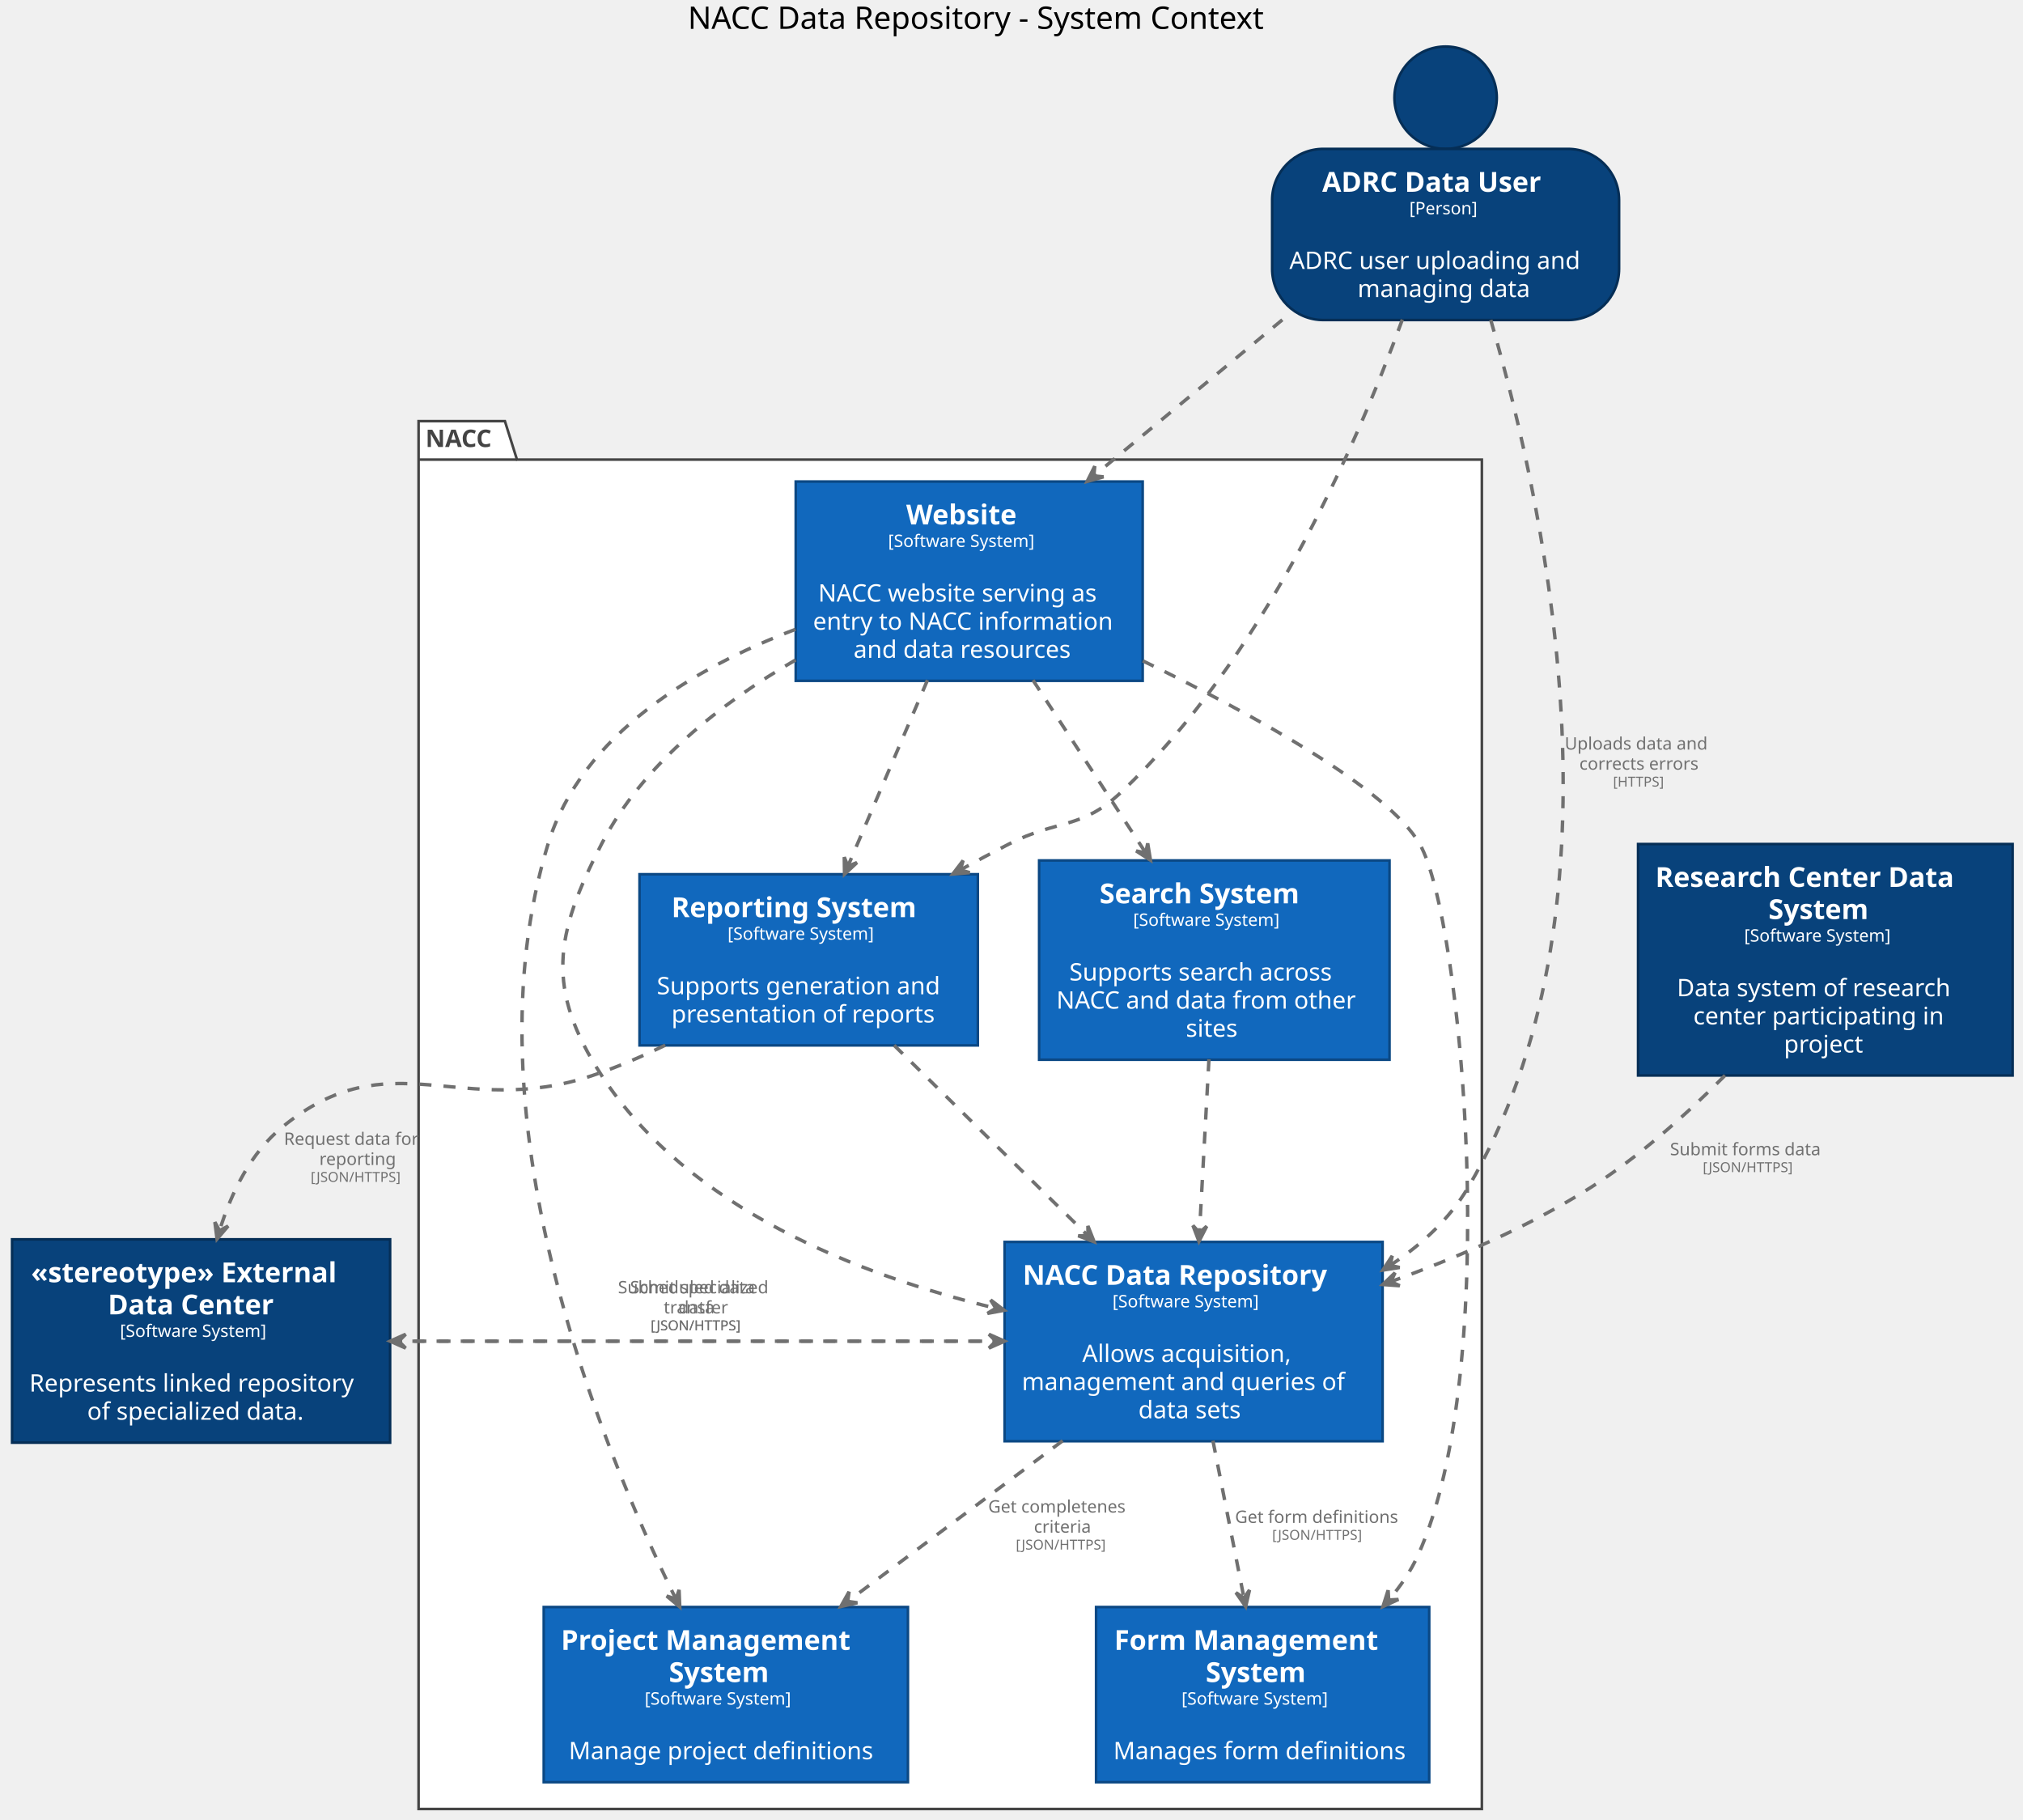
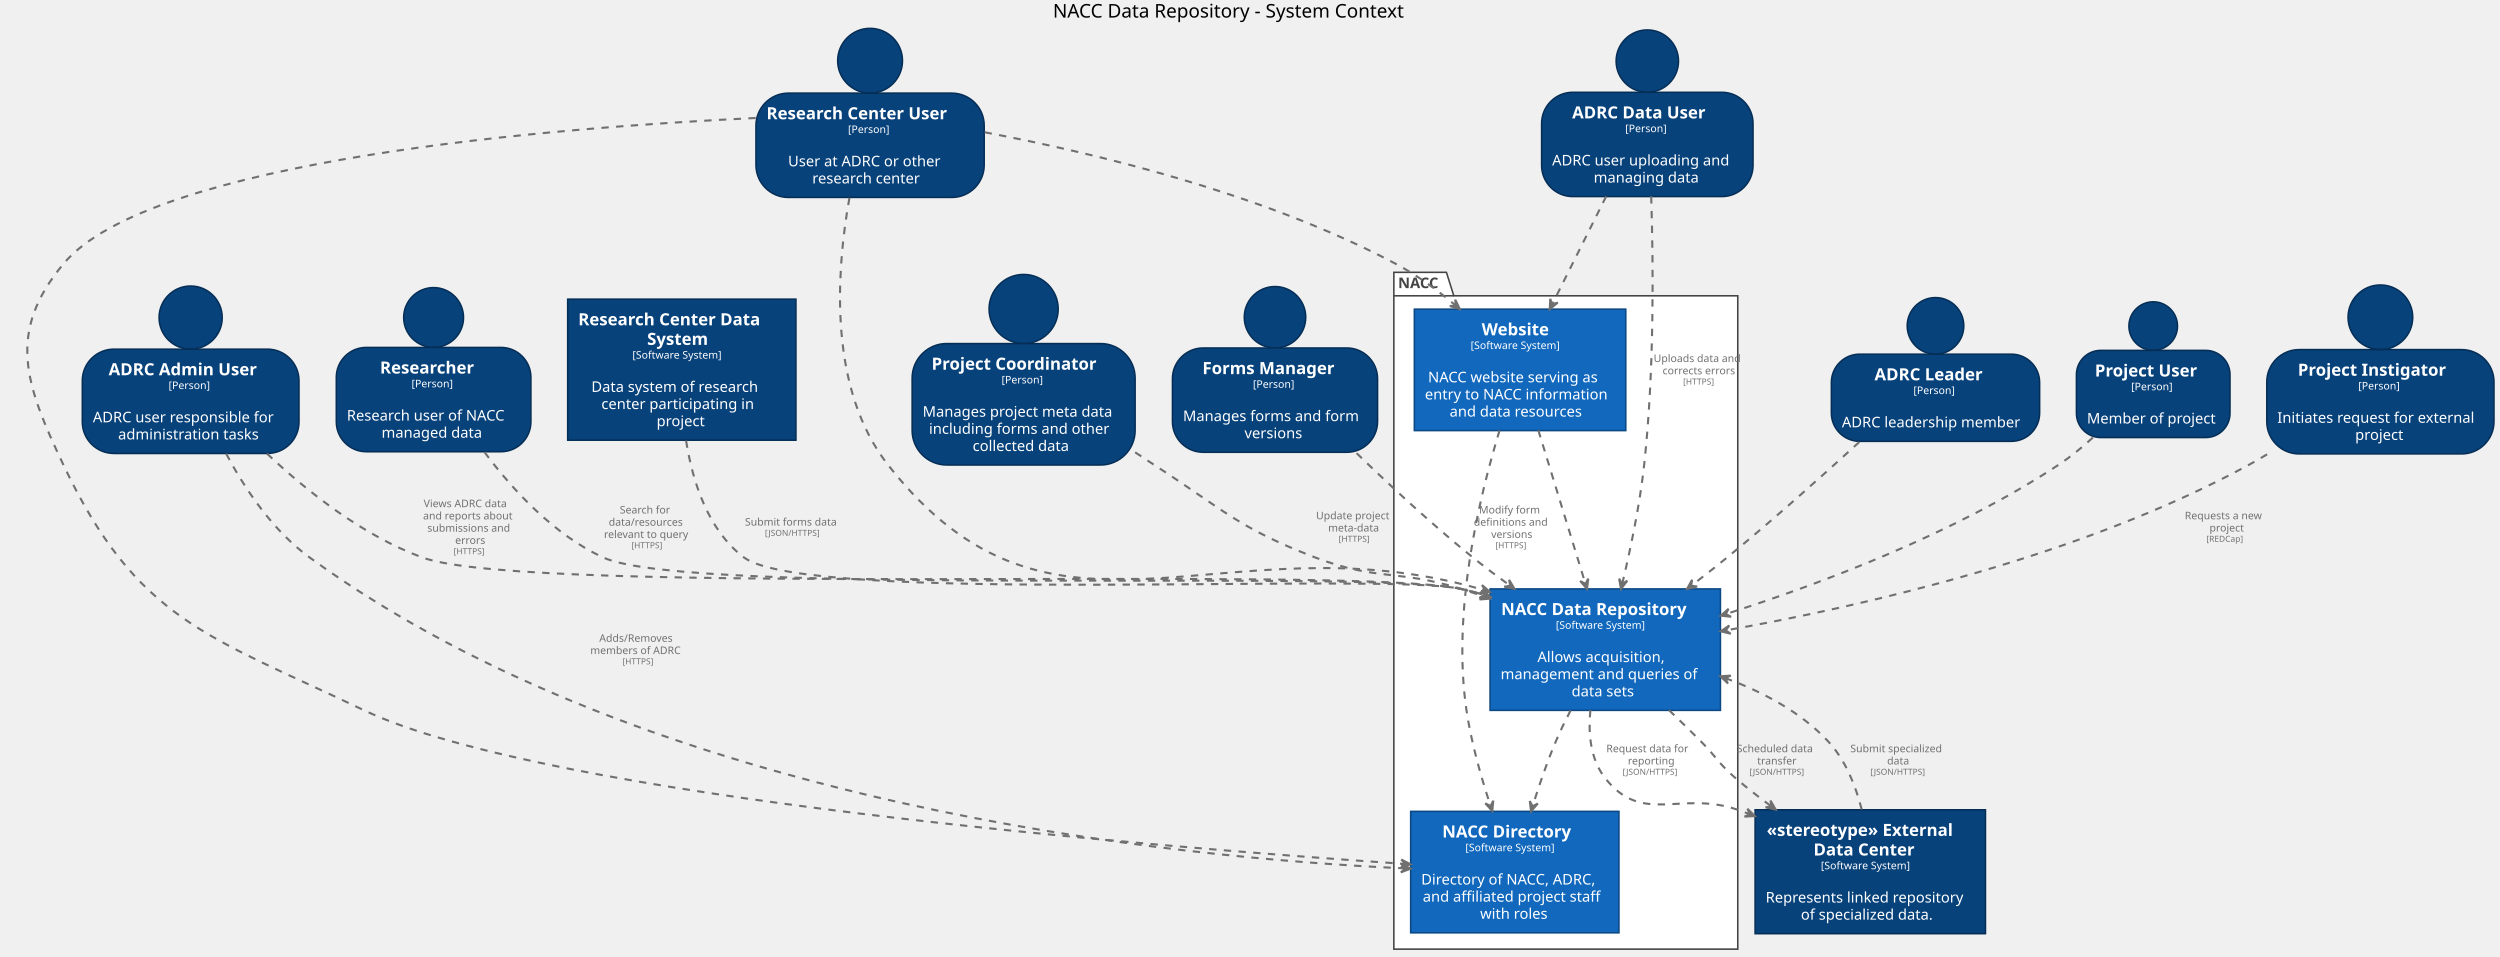
- <svg xmlns="http://www.w3.org/2000/svg" contentScriptType="application/ecmascript" contentStyleType="text/css" height="1054px" preserveAspectRatio="none" style="width:1172px;height:1054px;background:#FFFFFF;" version="1.1" viewBox="0 0 1172 1054" width="1172px" zoomAndPan="magnify">
+ <svg xmlns="http://www.w3.org/2000/svg" contentScriptType="application/ecmascript" contentStyleType="text/css" height="909px" preserveAspectRatio="none" style="width:2377px;height:909px;background:#FFFFFF;" version="1.1" viewBox="0 0 2377 909" width="2377px" zoomAndPan="magnify">
  <defs />
  <g>
-     <text fill="#000000" font-family="sans-serif" font-size="18" lengthAdjust="spacing" textLength="362" x="398.5" y="16.708">NACC Data Repository - System Context</text>
-     <polygon fill="#FFFFFF" points="242.5,243.953,292.5,243.953,299.5,266.25,858.5,266.25,858.5,1047.953,242.5,1047.953,242.5,243.953" style="stroke:#444444;stroke-width:1.5;" />
-     <line style="stroke:#444444;stroke-width:1.5;" x1="242.5" x2="299.5" y1="266.25" y2="266.25" />
-     <text fill="#444444" font-family="sans-serif" font-size="14" font-weight="bold" lengthAdjust="spacing" textLength="44" x="246.5" y="258.948">NACC</text>
-     <rect fill="#1168BD" height="101.484" style="stroke:#0B4884;stroke-width:1.5;" width="211" x="315" y="930.953" />
-     <text fill="#FFFFFF" font-family="sans-serif" font-size="16" font-weight="bold" lengthAdjust="spacing" textLength="185" x="325" y="955.805">Project Management</text>
-     <text fill="#FFFFFF" font-family="sans-serif" font-size="16" font-weight="bold" lengthAdjust="spacing" textLength="66" x="387.5" y="974.43">System</text>
-     <text fill="#FFFFFF" font-family="sans-serif" font-size="10" lengthAdjust="spacing" textLength="94" x="373.5" y="987.485">[Software System]</text>
-     <text fill="#FFFFFF" font-family="sans-serif" font-size="14" lengthAdjust="spacing" textLength="0" x="422.5" y="1002.839" />
-     <text fill="#FFFFFF" font-family="sans-serif" font-size="14" lengthAdjust="spacing" textLength="182" x="329.5" y="1019.136">Manage project definitions</text>
-     <rect fill="#1168BD" height="115.453" style="stroke:#0B4884;stroke-width:1.5;" width="219" x="582" y="719.453" />
-     <text fill="#FFFFFF" font-family="sans-serif" font-size="16" font-weight="bold" lengthAdjust="spacing" textLength="198" x="592.5" y="744.305">NACC Data Repository</text>
-     <text fill="#FFFFFF" font-family="sans-serif" font-size="10" lengthAdjust="spacing" textLength="94" x="644.5" y="757.36">[Software System]</text>
-     <text fill="#FFFFFF" font-family="sans-serif" font-size="14" lengthAdjust="spacing" textLength="0" x="693.5" y="772.714" />
-     <text fill="#FFFFFF" font-family="sans-serif" font-size="14" lengthAdjust="spacing" textLength="125" x="627" y="789.011">Allows acquisition,</text>
-     <text fill="#FFFFFF" font-family="sans-serif" font-size="14" lengthAdjust="spacing" textLength="195" x="592" y="805.308">management and queries of</text>
-     <text fill="#FFFFFF" font-family="sans-serif" font-size="14" lengthAdjust="spacing" textLength="64" x="659.5" y="821.605">data sets</text>
-     <rect fill="#1168BD" height="115.453" style="stroke:#0B4884;stroke-width:1.5;" width="203" x="602" y="498.453" />
-     <text fill="#FFFFFF" font-family="sans-serif" font-size="16" font-weight="bold" lengthAdjust="spacing" textLength="133" x="637" y="523.305">Search System</text>
-     <text fill="#FFFFFF" font-family="sans-serif" font-size="10" lengthAdjust="spacing" textLength="94" x="656.5" y="536.36">[Software System]</text>
-     <text fill="#FFFFFF" font-family="sans-serif" font-size="14" lengthAdjust="spacing" textLength="0" x="705.5" y="551.714" />
-     <text fill="#FFFFFF" font-family="sans-serif" font-size="14" lengthAdjust="spacing" textLength="164" x="619.5" y="568.011">Supports search across</text>
-     <text fill="#FFFFFF" font-family="sans-serif" font-size="14" lengthAdjust="spacing" textLength="179" x="612" y="584.308">NACC and data from other</text>
-     <text fill="#FFFFFF" font-family="sans-serif" font-size="14" lengthAdjust="spacing" textLength="33" x="687" y="600.605">sites</text>
-     <rect fill="#1168BD" height="101.484" style="stroke:#0B4884;stroke-width:1.5;" width="193" x="635" y="930.953" />
-     <text fill="#FFFFFF" font-family="sans-serif" font-size="16" font-weight="bold" lengthAdjust="spacing" textLength="166" x="645.5" y="955.805">Form Management</text>
-     <text fill="#FFFFFF" font-family="sans-serif" font-size="16" font-weight="bold" lengthAdjust="spacing" textLength="66" x="698.5" y="974.43">System</text>
-     <text fill="#FFFFFF" font-family="sans-serif" font-size="10" lengthAdjust="spacing" textLength="94" x="684.5" y="987.485">[Software System]</text>
-     <text fill="#FFFFFF" font-family="sans-serif" font-size="14" lengthAdjust="spacing" textLength="0" x="733.5" y="1002.839" />
-     <text fill="#FFFFFF" font-family="sans-serif" font-size="14" lengthAdjust="spacing" textLength="173" x="645" y="1019.136">Manages form definitions</text>
-     <rect fill="#1168BD" height="99.156" style="stroke:#0B4884;stroke-width:1.5;" width="196" x="370.5" y="506.453" />
-     <text fill="#FFFFFF" font-family="sans-serif" font-size="16" font-weight="bold" lengthAdjust="spacing" textLength="159" x="389" y="531.305">Reporting System</text>
-     <text fill="#FFFFFF" font-family="sans-serif" font-size="10" lengthAdjust="spacing" textLength="94" x="421.5" y="544.36">[Software System]</text>
-     <text fill="#FFFFFF" font-family="sans-serif" font-size="14" lengthAdjust="spacing" textLength="0" x="470.5" y="559.714" />
-     <text fill="#FFFFFF" font-family="sans-serif" font-size="14" lengthAdjust="spacing" textLength="172" x="380.5" y="576.011">Supports generation and</text>
-     <text fill="#FFFFFF" font-family="sans-serif" font-size="14" lengthAdjust="spacing" textLength="159" x="389" y="592.308">presentation of reports</text>
-     <rect fill="#1168BD" height="115.453" style="stroke:#0B4884;stroke-width:1.5;" width="201" x="461" y="278.953" />
-     <text fill="#FFFFFF" font-family="sans-serif" font-size="16" font-weight="bold" lengthAdjust="spacing" textLength="73" x="525" y="303.805">Website</text>
-     <text fill="#FFFFFF" font-family="sans-serif" font-size="10" lengthAdjust="spacing" textLength="94" x="514.5" y="316.86">[Software System]</text>
-     <text fill="#FFFFFF" font-family="sans-serif" font-size="14" lengthAdjust="spacing" textLength="0" x="563.5" y="332.214" />
-     <text fill="#FFFFFF" font-family="sans-serif" font-size="14" lengthAdjust="spacing" textLength="171" x="474" y="348.511">NACC website serving as</text>
-     <text fill="#FFFFFF" font-family="sans-serif" font-size="14" lengthAdjust="spacing" textLength="177" x="471" y="364.808">entry to NACC information</text>
-     <text fill="#FFFFFF" font-family="sans-serif" font-size="14" lengthAdjust="spacing" textLength="134" x="494.5" y="381.104">and data resources</text>
-     <ellipse cx="837.5" cy="56.6" fill="#08427B" rx="29.647" ry="29.647" style="stroke:#052E56;stroke-width:1.5;" />
-     <rect fill="#08427B" height="99.156" rx="29.647" ry="29.647" style="stroke:#052E56;stroke-width:1.5;" width="201" x="737" y="86.247" />
-     <text fill="#FFFFFF" font-family="sans-serif" font-size="16" font-weight="bold" lengthAdjust="spacing" textLength="143" x="766" y="111.098">ADRC Data User</text>
-     <text fill="#FFFFFF" font-family="sans-serif" font-size="10" lengthAdjust="spacing" textLength="42" x="816.5" y="124.154">[Person]</text>
-     <text fill="#FFFFFF" font-family="sans-serif" font-size="14" lengthAdjust="spacing" textLength="0" x="839.5" y="139.507" />
-     <text fill="#FFFFFF" font-family="sans-serif" font-size="14" lengthAdjust="spacing" textLength="177" x="747" y="155.804">ADRC user uploading and</text>
-     <text fill="#FFFFFF" font-family="sans-serif" font-size="14" lengthAdjust="spacing" textLength="102" x="786.5" y="172.101">managing data</text>
-     <rect fill="#08427B" height="117.781" style="stroke:#052E56;stroke-width:1.5;" width="219" x="7" y="717.953" />
-     <text fill="#FFFFFF" font-family="sans-serif" font-size="16" font-weight="bold" lengthAdjust="spacing" textLength="197" x="18" y="742.805">«stereotype» External</text>
-     <text fill="#FFFFFF" font-family="sans-serif" font-size="16" font-weight="bold" lengthAdjust="spacing" textLength="108" x="62.5" y="761.43">Data Center</text>
-     <text fill="#FFFFFF" font-family="sans-serif" font-size="10" lengthAdjust="spacing" textLength="94" x="69.5" y="774.485">[Software System]</text>
-     <text fill="#FFFFFF" font-family="sans-serif" font-size="14" lengthAdjust="spacing" textLength="0" x="118.5" y="789.839" />
-     <text fill="#FFFFFF" font-family="sans-serif" font-size="14" lengthAdjust="spacing" textLength="199" x="17" y="806.136">Represents linked repository</text>
-     <text fill="#FFFFFF" font-family="sans-serif" font-size="14" lengthAdjust="spacing" textLength="132" x="50.5" y="822.433">of specialized data.</text>
-     <rect fill="#08427B" height="134.078" style="stroke:#052E56;stroke-width:1.5;" width="217" x="949" y="488.953" />
-     <text fill="#FFFFFF" font-family="sans-serif" font-size="16" font-weight="bold" lengthAdjust="spacing" textLength="197" x="959" y="513.805">Research Center Data</text>
-     <text fill="#FFFFFF" font-family="sans-serif" font-size="16" font-weight="bold" lengthAdjust="spacing" textLength="66" x="1024.5" y="532.43">System</text>
-     <text fill="#FFFFFF" font-family="sans-serif" font-size="10" lengthAdjust="spacing" textLength="94" x="1010.5" y="545.485">[Software System]</text>
-     <text fill="#FFFFFF" font-family="sans-serif" font-size="14" lengthAdjust="spacing" textLength="0" x="1059.5" y="560.839" />
-     <text fill="#FFFFFF" font-family="sans-serif" font-size="14" lengthAdjust="spacing" textLength="168" x="971.5" y="577.136">Data system of research</text>
-     <text fill="#FFFFFF" font-family="sans-serif" font-size="14" lengthAdjust="spacing" textLength="149" x="981" y="593.433">center participating in</text>
-     <text fill="#FFFFFF" font-family="sans-serif" font-size="14" lengthAdjust="spacing" textLength="48" x="1033.5" y="609.73">project</text>
-     <path d="M537.31,394.033 C523.1,427.263 505.25,469.013 491.29,501.653 " fill="none" id="Website-to-ReportingSystem" style="stroke:#707070;stroke-width:2.0;stroke-dasharray:7.0,7.0;" />
-     <polygon fill="#707070" points="489.26,506.403,496.472,499.696,491.223,501.804,489.114,496.555,489.26,506.403" style="stroke:#707070;stroke-width:2.0;" />
-     <text fill="#000000" font-family="sans-serif" font-size="10" lengthAdjust="spacing" textLength="0" x="526.5" y="445.235" />
-     <path d="M598.44,394.033 C618.41,424.623 643.1,462.433 663.52,493.713 " fill="none" id="Website-to-SearchSystem" style="stroke:#707070;stroke-width:2.0;stroke-dasharray:7.0,7.0;" />
-     <polygon fill="#707070" points="666.5,498.283,664.913,488.563,663.76,494.101,658.221,492.948,666.5,498.283" style="stroke:#707070;stroke-width:2.0;" />
-     <text fill="#000000" font-family="sans-serif" font-size="10" lengthAdjust="spacing" textLength="0" x="640.5" y="445.235" />
-     <path d="M460.88,382.333 C418.04,407.143 372.48,442.473 348.5,488.953 C321.2,541.883 316.08,572.993 348.5,622.953 C398.6,700.163 497.73,738.743 576.59,757.823 " fill="none" id="Website-to-NACCDataRepository" style="stroke:#707070;stroke-width:2.0;stroke-dasharray:7.0,7.0;" />
-     <polygon fill="#707070" points="581.75,759.043,573.918,753.072,576.885,757.888,572.069,760.855,581.75,759.043" style="stroke:#707070;stroke-width:2.0;" />
-     <text fill="#000000" font-family="sans-serif" font-size="10" lengthAdjust="spacing" textLength="0" x="352.5" y="559.735" />
-     <path d="M460.76,364.603 C402.53,386.843 337.01,425.313 317.5,488.953 C269.74,644.693 346.57,834.923 391.56,926.323 " fill="none" id="Website-to-ProjectManagementSystem" style="stroke:#707070;stroke-width:2.0;stroke-dasharray:7.0,7.0;" />
-     <polygon fill="#707070" points="393.81,930.873,393.413,921.032,391.597,926.39,386.24,924.573,393.81,930.873" style="stroke:#707070;stroke-width:2.0;" />
-     <text fill="#000000" font-family="sans-serif" font-size="10" lengthAdjust="spacing" textLength="0" x="313.5" y="674.235" />
-     <path d="M662.08,382.833 C727.58,414.693 804.17,457.113 822.5,488.953 C846.97,531.453 870.72,792.333 821.5,900.953 C817.29,910.253 811.39,918.903 804.61,926.823 " fill="none" id="Website-to-FormManagementSystem" style="stroke:#707070;stroke-width:2.0;stroke-dasharray:7.0,7.0;" />
-     <polygon fill="#707070" points="801.21,930.643,810.171,926.557,804.525,926.9,804.182,921.253,801.21,930.643" style="stroke:#707070;stroke-width:2.0;" />
-     <text fill="#000000" font-family="sans-serif" font-size="10" lengthAdjust="spacing" textLength="0" x="853.5" y="674.235" />
-     <path d="M863.65,185.363 C897.96,303.473 943.62,529.983 850.5,687.953 C839.72,706.243 823.62,721.003 805.74,732.813 " fill="none" id="ADRCDataUser-to-NACCDataRepository" style="stroke:#707070;stroke-width:2.0;stroke-dasharray:7.0,7.0;" />
-     <polygon fill="#707070" points="801.16,735.753,810.894,734.251,805.366,733.049,806.568,727.522,801.16,735.753" style="stroke:#707070;stroke-width:2.0;" />
-     <text fill="#707070" font-family="sans-serif" font-size="10" lengthAdjust="spacing" textLength="85" x="906.5" y="434.235">Uploads data and</text>
-     <text fill="#707070" font-family="sans-serif" font-size="10" lengthAdjust="spacing" textLength="71" x="915" y="445.876">corrects errors</text>
-     <text fill="#707070" font-family="sans-serif" font-size="8" lengthAdjust="spacing" textLength="32" x="934.5" y="455.66">[HTTPS]</text>
-     <path d="M742.9,185.273 C707.21,214.813 667.21,247.933 633.87,275.533 " fill="none" id="ADRCDataUser-to-Website" style="stroke:#707070;stroke-width:2.0;stroke-dasharray:7.0,7.0;" />
-     <polygon fill="#707070" points="629.84,278.873,639.326,276.226,633.695,275.689,634.232,270.058,629.84,278.873" style="stroke:#707070;stroke-width:2.0;" />
-     <text fill="#000000" font-family="sans-serif" font-size="10" lengthAdjust="spacing" textLength="0" x="703.5" y="225.235" />
-     <path d="M812.43,185.143 C783.91,263.283 730.51,382.523 649.5,458.953 C626.36,480.783 612.8,474.403 584.5,488.953 C575.38,493.643 565.95,498.683 556.58,503.813 " fill="none" id="ADRCDataUser-to-ReportingSystem" style="stroke:#707070;stroke-width:2.0;stroke-dasharray:7.0,7.0;" />
-     <polygon fill="#707070" points="551.99,506.333,561.805,505.522,556.376,503.933,557.965,498.504,551.99,506.333" style="stroke:#707070;stroke-width:2.0;" />
-     <text fill="#000000" font-family="sans-serif" font-size="10" lengthAdjust="spacing" textLength="0" x="795.5" y="340.235" />
-     <path d="M226.01,776.953 C326.46,776.953 474.72,776.953 576.78,776.953 " fill="none" id="stereotypeExternalDataCenter-to-NACCDataRepository" style="stroke:#707070;stroke-width:2.0;stroke-dasharray:7.0,7.0;" />
-     <polygon fill="#707070" points="581.91,776.953,572.91,772.953,576.91,776.953,572.91,780.953,581.91,776.953" style="stroke:#707070;stroke-width:2.0;" />
-     <text fill="#707070" font-family="sans-serif" font-size="10" lengthAdjust="spacing" textLength="89" x="358" y="749.235">Submit specialized</text>
-     <text fill="#707070" font-family="sans-serif" font-size="10" lengthAdjust="spacing" textLength="22" x="393" y="760.876">data</text>
-     <text fill="#707070" font-family="sans-serif" font-size="8" lengthAdjust="spacing" textLength="54" x="377" y="770.66">[JSON/HTTPS]</text>
-     <path d="M581.91,776.953 C481.43,776.953 333.18,776.953 231.13,776.953 " fill="none" id="NACCDataRepository-to-stereotypeExternalDataCenter" style="stroke:#707070;stroke-width:2.0;stroke-dasharray:7.0,7.0;" />
-     <polygon fill="#707070" points="226.01,776.953,235.01,780.953,231.01,776.953,235.01,772.953,226.01,776.953" style="stroke:#707070;stroke-width:2.0;" />
-     <text fill="#707070" font-family="sans-serif" font-size="10" lengthAdjust="spacing" textLength="75" x="365" y="749.235">Scheduled data</text>
-     <text fill="#707070" font-family="sans-serif" font-size="10" lengthAdjust="spacing" textLength="39" x="384.5" y="760.876">transfer</text>
-     <text fill="#707070" font-family="sans-serif" font-size="8" lengthAdjust="spacing" textLength="54" x="377" y="770.66">[JSON/HTTPS]</text>
-     <path d="M385.41,605.493 C371.73,612.123 357.45,618.243 343.5,622.953 C266.65,648.883 226.28,601.613 163.5,652.953 C145.24,667.883 134.06,690.763 127.23,712.763 " fill="none" id="ReportingSystem-to-stereotypeExternalDataCenter" style="stroke:#707070;stroke-width:2.0;stroke-dasharray:7.0,7.0;" />
-     <polygon fill="#707070" points="125.75,717.733,132.157,710.253,127.18,712.942,124.491,707.965,125.75,717.733" style="stroke:#707070;stroke-width:2.0;" />
-     <text fill="#707070" font-family="sans-serif" font-size="10" lengthAdjust="spacing" textLength="82" x="164.5" y="663.235">Request data for</text>
-     <text fill="#707070" font-family="sans-serif" font-size="10" lengthAdjust="spacing" textLength="44" x="185" y="674.876">reporting</text>
-     <text fill="#707070" font-family="sans-serif" font-size="8" lengthAdjust="spacing" textLength="54" x="180" y="684.66">[JSON/HTTPS]</text>
-     <path d="M999.37,623.003 C976.78,645.823 949.58,670.103 921.5,687.953 C886.27,710.333 844.47,728.443 806.23,742.283 " fill="none" id="ResearchCenterDataSystem-to-NACCDataRepository" style="stroke:#707070;stroke-width:2.0;stroke-dasharray:7.0,7.0;" />
-     <polygon fill="#707070" points="801.1,744.123,810.923,744.833,805.803,742.427,808.21,737.307,801.1,744.123" style="stroke:#707070;stroke-width:2.0;" />
-     <text fill="#707070" font-family="sans-serif" font-size="10" lengthAdjust="spacing" textLength="92" x="967.5" y="669.235">Submit forms data</text>
-     <text fill="#707070" font-family="sans-serif" font-size="8" lengthAdjust="spacing" textLength="54" x="986.5" y="679.019">[JSON/HTTPS]</text>
-     <path d="M702.7,834.633 C708.31,863.053 715.08,897.323 720.64,925.493 " fill="none" id="NACCDataRepository-to-FormManagementSystem" style="stroke:#707070;stroke-width:2.0;stroke-dasharray:7.0,7.0;" />
-     <polygon fill="#707070" points="721.67,930.683,723.876,921.084,720.714,925.775,716.023,922.614,721.67,930.683" style="stroke:#707070;stroke-width:2.0;" />
-     <text fill="#707070" font-family="sans-serif" font-size="10" lengthAdjust="spacing" textLength="97" x="715.5" y="882.235">Get form definitions</text>
-     <text fill="#707070" font-family="sans-serif" font-size="8" lengthAdjust="spacing" textLength="54" x="737" y="892.019">[JSON/HTTPS]</text>
-     <path d="M615.65,834.633 C576.67,863.753 529.47,899.033 491.25,927.593 " fill="none" id="NACCDataRepository-to-ProjectManagementSystem" style="stroke:#707070;stroke-width:2.0;stroke-dasharray:7.0,7.0;" />
-     <polygon fill="#707070" points="487.1,930.683,496.7,928.483,491.1,927.683,491.9,922.083,487.1,930.683" style="stroke:#707070;stroke-width:2.0;" />
-     <text fill="#707070" font-family="sans-serif" font-size="10" lengthAdjust="spacing" textLength="83" x="572.5" y="876.235">Get completenes</text>
-     <text fill="#707070" font-family="sans-serif" font-size="10" lengthAdjust="spacing" textLength="33" x="599" y="887.876">criteria</text>
-     <text fill="#707070" font-family="sans-serif" font-size="8" lengthAdjust="spacing" textLength="54" x="588.5" y="897.66">[JSON/HTTPS]</text>
-     <path d="M700.39,613.633 C698.71,644.433 696.62,682.563 694.89,714.123 " fill="none" id="SearchSystem-to-NACCDataRepository" style="stroke:#707070;stroke-width:2.0;stroke-dasharray:7.0,7.0;" />
-     <polygon fill="#707070" points="694.61,719.123,699.093,710.354,694.882,714.13,691.105,709.919,694.61,719.123" style="stroke:#707070;stroke-width:2.0;" />
-     <text fill="#000000" font-family="sans-serif" font-size="10" lengthAdjust="spacing" textLength="0" x="701.5" y="674.235" />
-     <path d="M517.99,605.553 C551.05,638.023 594.76,680.953 630.05,715.603 " fill="none" id="ReportingSystem-to-NACCDataRepository" style="stroke:#707070;stroke-width:2.0;stroke-dasharray:7.0,7.0;" />
-     <polygon fill="#707070" points="633.87,719.353,630.26,710.189,630.306,715.846,624.649,715.892,633.87,719.353" style="stroke:#707070;stroke-width:2.0;" />
-     <text fill="#000000" font-family="sans-serif" font-size="10" lengthAdjust="spacing" textLength="0" x="603.5" y="674.235" />
+     <text fill="#000000" font-family="sans-serif" font-size="18" lengthAdjust="spacing" textLength="362" x="1001.135" y="16.708">NACC Data Repository - System Context</text>
+     <polygon fill="#FFFFFF" points="1325.27,258.953,1375.27,258.953,1382.27,281.25,1652.27,281.25,1652.27,902.453,1325.27,902.453,1325.27,258.953" style="stroke:#444444;stroke-width:1.5;" />
+     <line style="stroke:#444444;stroke-width:1.5;" x1="1325.27" x2="1382.27" y1="281.25" y2="281.25" />
+     <text fill="#444444" font-family="sans-serif" font-size="14" font-weight="bold" lengthAdjust="spacing" textLength="44" x="1329.27" y="273.948">NACC</text>
+     <rect fill="#1168BD" height="115.453" style="stroke:#0B4884;stroke-width:1.5;" width="198" x="1341.27" y="771.453" />
+     <text fill="#FFFFFF" font-family="sans-serif" font-size="16" font-weight="bold" lengthAdjust="spacing" textLength="138" x="1371.27" y="796.305">NACC Directory</text>
+     <text fill="#FFFFFF" font-family="sans-serif" font-size="10" lengthAdjust="spacing" textLength="94" x="1393.27" y="809.36">[Software System]</text>
+     <text fill="#FFFFFF" font-family="sans-serif" font-size="14" lengthAdjust="spacing" textLength="0" x="1442.27" y="824.714" />
+     <text fill="#FFFFFF" font-family="sans-serif" font-size="14" lengthAdjust="spacing" textLength="174" x="1351.27" y="841.011">Directory of NACC, ADRC,</text>
+     <text fill="#FFFFFF" font-family="sans-serif" font-size="14" lengthAdjust="spacing" textLength="171" x="1352.77" y="857.308">and affiliated project staff</text>
+     <text fill="#FFFFFF" font-family="sans-serif" font-size="14" lengthAdjust="spacing" textLength="66" x="1407.27" y="873.605">with roles</text>
+     <rect fill="#1168BD" height="115.453" style="stroke:#0B4884;stroke-width:1.5;" width="219" x="1416.77" y="559.953" />
+     <text fill="#FFFFFF" font-family="sans-serif" font-size="16" font-weight="bold" lengthAdjust="spacing" textLength="198" x="1427.27" y="584.805">NACC Data Repository</text>
+     <text fill="#FFFFFF" font-family="sans-serif" font-size="10" lengthAdjust="spacing" textLength="94" x="1479.27" y="597.86">[Software System]</text>
+     <text fill="#FFFFFF" font-family="sans-serif" font-size="14" lengthAdjust="spacing" textLength="0" x="1528.27" y="613.214" />
+     <text fill="#FFFFFF" font-family="sans-serif" font-size="14" lengthAdjust="spacing" textLength="125" x="1461.77" y="629.511">Allows acquisition,</text>
+     <text fill="#FFFFFF" font-family="sans-serif" font-size="14" lengthAdjust="spacing" textLength="195" x="1426.77" y="645.808">management and queries of</text>
+     <text fill="#FFFFFF" font-family="sans-serif" font-size="14" lengthAdjust="spacing" textLength="64" x="1494.27" y="662.105">data sets</text>
+     <rect fill="#1168BD" height="115.453" style="stroke:#0B4884;stroke-width:1.5;" width="201" x="1344.77" y="293.953" />
+     <text fill="#FFFFFF" font-family="sans-serif" font-size="16" font-weight="bold" lengthAdjust="spacing" textLength="73" x="1408.77" y="318.805">Website</text>
+     <text fill="#FFFFFF" font-family="sans-serif" font-size="10" lengthAdjust="spacing" textLength="94" x="1398.27" y="331.86">[Software System]</text>
+     <text fill="#FFFFFF" font-family="sans-serif" font-size="14" lengthAdjust="spacing" textLength="0" x="1447.27" y="347.214" />
+     <text fill="#FFFFFF" font-family="sans-serif" font-size="14" lengthAdjust="spacing" textLength="171" x="1357.77" y="363.511">NACC website serving as</text>
+     <text fill="#FFFFFF" font-family="sans-serif" font-size="14" lengthAdjust="spacing" textLength="177" x="1354.77" y="379.808">entry to NACC information</text>
+     <text fill="#FFFFFF" font-family="sans-serif" font-size="14" lengthAdjust="spacing" textLength="134" x="1378.27" y="396.104">and data resources</text>
+     <ellipse cx="827.27" cy="57.757" fill="#08427B" rx="30.804" ry="30.804" style="stroke:#052E56;stroke-width:1.5;" />
+     <rect fill="#08427B" height="99.156" rx="30.804" ry="30.804" style="stroke:#052E56;stroke-width:1.5;" width="217" x="718.77" y="88.561" />
+     <text fill="#FFFFFF" font-family="sans-serif" font-size="16" font-weight="bold" lengthAdjust="spacing" textLength="197" x="728.77" y="113.413">Research Center User</text>
+     <text fill="#FFFFFF" font-family="sans-serif" font-size="10" lengthAdjust="spacing" textLength="42" x="806.27" y="126.469">[Person]</text>
+     <text fill="#FFFFFF" font-family="sans-serif" font-size="14" lengthAdjust="spacing" textLength="0" x="829.27" y="141.822" />
+     <text fill="#FFFFFF" font-family="sans-serif" font-size="14" lengthAdjust="spacing" textLength="152" x="749.27" y="158.119">User at ADRC or other</text>
+     <text fill="#FFFFFF" font-family="sans-serif" font-size="14" lengthAdjust="spacing" textLength="110" x="772.27" y="174.416">research center</text>
+     <ellipse cx="1566.27" cy="58.1" fill="#08427B" rx="29.647" ry="29.647" style="stroke:#052E56;stroke-width:1.5;" />
+     <rect fill="#08427B" height="99.156" rx="29.647" ry="29.647" style="stroke:#052E56;stroke-width:1.5;" width="201" x="1465.77" y="87.747" />
+     <text fill="#FFFFFF" font-family="sans-serif" font-size="16" font-weight="bold" lengthAdjust="spacing" textLength="143" x="1494.77" y="112.598">ADRC Data User</text>
+     <text fill="#FFFFFF" font-family="sans-serif" font-size="10" lengthAdjust="spacing" textLength="42" x="1545.27" y="125.654">[Person]</text>
+     <text fill="#FFFFFF" font-family="sans-serif" font-size="14" lengthAdjust="spacing" textLength="0" x="1568.27" y="141.007" />
+     <text fill="#FFFFFF" font-family="sans-serif" font-size="14" lengthAdjust="spacing" textLength="177" x="1475.77" y="157.304">ADRC user uploading and</text>
+     <text fill="#FFFFFF" font-family="sans-serif" font-size="14" lengthAdjust="spacing" textLength="102" x="1515.27" y="173.601">managing data</text>
+     <ellipse cx="181.27" cy="301.966" fill="#08427B" rx="30.013" ry="30.013" style="stroke:#052E56;stroke-width:1.5;" />
+     <rect fill="#08427B" height="99.156" rx="30.013" ry="30.013" style="stroke:#052E56;stroke-width:1.5;" width="206" x="78.27" y="331.98" />
+     <text fill="#FFFFFF" font-family="sans-serif" font-size="16" font-weight="bold" lengthAdjust="spacing" textLength="156" x="103.27" y="356.831">ADRC Admin User</text>
+     <text fill="#FFFFFF" font-family="sans-serif" font-size="10" lengthAdjust="spacing" textLength="42" x="160.27" y="369.887">[Person]</text>
+     <text fill="#FFFFFF" font-family="sans-serif" font-size="14" lengthAdjust="spacing" textLength="0" x="183.27" y="385.24" />
+     <text fill="#FFFFFF" font-family="sans-serif" font-size="14" lengthAdjust="spacing" textLength="182" x="88.27" y="401.537">ADRC user responsible for</text>
+     <text fill="#FFFFFF" font-family="sans-serif" font-size="14" lengthAdjust="spacing" textLength="138" x="112.27" y="417.834">administration tasks</text>
+     <ellipse cx="1840.27" cy="309.851" fill="#08427B" rx="26.898" ry="26.898" style="stroke:#052E56;stroke-width:1.5;" />
+     <rect fill="#08427B" height="82.859" rx="26.898" ry="26.898" style="stroke:#052E56;stroke-width:1.5;" width="198" x="1741.27" y="336.75" />
+     <text fill="#FFFFFF" font-family="sans-serif" font-size="16" font-weight="bold" lengthAdjust="spacing" textLength="116" x="1782.27" y="361.601">ADRC Leader</text>
+     <text fill="#FFFFFF" font-family="sans-serif" font-size="10" lengthAdjust="spacing" textLength="42" x="1819.27" y="374.657">[Person]</text>
+     <text fill="#FFFFFF" font-family="sans-serif" font-size="14" lengthAdjust="spacing" textLength="0" x="1842.27" y="390.01" />
+     <text fill="#FFFFFF" font-family="sans-serif" font-size="14" lengthAdjust="spacing" textLength="178" x="1751.27" y="406.307">ADRC leadership member</text>
+     <ellipse cx="2047.27" cy="310.051" fill="#08427B" rx="23.098" ry="23.098" style="stroke:#052E56;stroke-width:1.5;" />
+     <rect fill="#08427B" height="82.859" rx="23.098" ry="23.098" style="stroke:#052E56;stroke-width:1.5;" width="146" x="1974.27" y="333.148" />
+     <text fill="#FFFFFF" font-family="sans-serif" font-size="16" font-weight="bold" lengthAdjust="spacing" textLength="111" x="1991.77" y="358">Project User</text>
+     <text fill="#FFFFFF" font-family="sans-serif" font-size="10" lengthAdjust="spacing" textLength="42" x="2026.27" y="371.055">[Person]</text>
+     <text fill="#FFFFFF" font-family="sans-serif" font-size="14" lengthAdjust="spacing" textLength="0" x="2049.27" y="386.409" />
+     <text fill="#FFFFFF" font-family="sans-serif" font-size="14" lengthAdjust="spacing" textLength="126" x="1984.27" y="402.706">Member of project</text>
+     <ellipse cx="2263.27" cy="301.686" fill="#08427B" rx="30.733" ry="30.733" style="stroke:#052E56;stroke-width:1.5;" />
+     <rect fill="#08427B" height="99.156" rx="30.733" ry="30.733" style="stroke:#052E56;stroke-width:1.5;" width="216" x="2155.27" y="332.419" />
+     <text fill="#FFFFFF" font-family="sans-serif" font-size="16" font-weight="bold" lengthAdjust="spacing" textLength="157" x="2184.77" y="357.271">Project Instigator</text>
+     <text fill="#FFFFFF" font-family="sans-serif" font-size="10" lengthAdjust="spacing" textLength="42" x="2242.27" y="370.327">[Person]</text>
+     <text fill="#FFFFFF" font-family="sans-serif" font-size="14" lengthAdjust="spacing" textLength="0" x="2265.27" y="385.68" />
+     <text fill="#FFFFFF" font-family="sans-serif" font-size="14" lengthAdjust="spacing" textLength="192" x="2165.27" y="401.977">Initiates request for external</text>
+     <text fill="#FFFFFF" font-family="sans-serif" font-size="14" lengthAdjust="spacing" textLength="48" x="2239.27" y="418.274">project</text>
+     <ellipse cx="973.27" cy="293.807" fill="#08427B" rx="32.854" ry="32.854" style="stroke:#052E56;stroke-width:1.5;" />
+     <rect fill="#08427B" height="115.453" rx="32.854" ry="32.854" style="stroke:#052E56;stroke-width:1.5;" width="212" x="867.27" y="326.661" />
+     <text fill="#FFFFFF" font-family="sans-serif" font-size="16" font-weight="bold" lengthAdjust="spacing" textLength="175" x="885.77" y="351.513">Project Coordinator</text>
+     <text fill="#FFFFFF" font-family="sans-serif" font-size="10" lengthAdjust="spacing" textLength="42" x="952.27" y="364.569">[Person]</text>
+     <text fill="#FFFFFF" font-family="sans-serif" font-size="14" lengthAdjust="spacing" textLength="0" x="975.27" y="379.922" />
+     <text fill="#FFFFFF" font-family="sans-serif" font-size="14" lengthAdjust="spacing" textLength="188" x="877.27" y="396.219">Manages project meta data</text>
+     <text fill="#FFFFFF" font-family="sans-serif" font-size="14" lengthAdjust="spacing" textLength="176" x="883.27" y="412.516">including forms and other</text>
+     <text fill="#FFFFFF" font-family="sans-serif" font-size="14" lengthAdjust="spacing" textLength="97" x="924.77" y="428.813">collected data</text>
+     <ellipse cx="1212.27" cy="301.654" fill="#08427B" rx="29.201" ry="29.201" style="stroke:#052E56;stroke-width:1.5;" />
+     <rect fill="#08427B" height="99.156" rx="29.201" ry="29.201" style="stroke:#052E56;stroke-width:1.5;" width="195" x="1114.77" y="330.855" />
+     <text fill="#FFFFFF" font-family="sans-serif" font-size="16" font-weight="bold" lengthAdjust="spacing" textLength="138" x="1143.27" y="355.707">Forms Manager</text>
+     <text fill="#FFFFFF" font-family="sans-serif" font-size="10" lengthAdjust="spacing" textLength="42" x="1191.27" y="368.762">[Person]</text>
+     <text fill="#FFFFFF" font-family="sans-serif" font-size="14" lengthAdjust="spacing" textLength="0" x="1214.27" y="384.116" />
+     <text fill="#FFFFFF" font-family="sans-serif" font-size="14" lengthAdjust="spacing" textLength="171" x="1124.77" y="400.413">Manages forms and form</text>
+     <text fill="#FFFFFF" font-family="sans-serif" font-size="14" lengthAdjust="spacing" textLength="58" x="1183.27" y="416.709">versions</text>
+     <ellipse cx="412.27" cy="301.896" fill="#08427B" rx="28.442" ry="28.442" style="stroke:#052E56;stroke-width:1.5;" />
+     <rect fill="#08427B" height="99.156" rx="28.442" ry="28.442" style="stroke:#052E56;stroke-width:1.5;" width="185" x="319.77" y="330.338" />
+     <text fill="#FFFFFF" font-family="sans-serif" font-size="16" font-weight="bold" lengthAdjust="spacing" textLength="102" x="361.27" y="355.189">Researcher</text>
+     <text fill="#FFFFFF" font-family="sans-serif" font-size="10" lengthAdjust="spacing" textLength="42" x="391.27" y="368.245">[Person]</text>
+     <text fill="#FFFFFF" font-family="sans-serif" font-size="14" lengthAdjust="spacing" textLength="0" x="414.27" y="383.599" />
+     <text fill="#FFFFFF" font-family="sans-serif" font-size="14" lengthAdjust="spacing" textLength="161" x="329.77" y="399.895">Research user of NACC</text>
+     <text fill="#FFFFFF" font-family="sans-serif" font-size="14" lengthAdjust="spacing" textLength="99" x="362.77" y="416.192">managed data</text>
+     <rect fill="#08427B" height="117.781" style="stroke:#052E56;stroke-width:1.5;" width="219" x="1668.77" y="769.953" />
+     <text fill="#FFFFFF" font-family="sans-serif" font-size="16" font-weight="bold" lengthAdjust="spacing" textLength="197" x="1679.77" y="794.805">«stereotype» External</text>
+     <text fill="#FFFFFF" font-family="sans-serif" font-size="16" font-weight="bold" lengthAdjust="spacing" textLength="108" x="1724.27" y="813.43">Data Center</text>
+     <text fill="#FFFFFF" font-family="sans-serif" font-size="10" lengthAdjust="spacing" textLength="94" x="1731.27" y="826.485">[Software System]</text>
+     <text fill="#FFFFFF" font-family="sans-serif" font-size="14" lengthAdjust="spacing" textLength="0" x="1780.27" y="841.839" />
+     <text fill="#FFFFFF" font-family="sans-serif" font-size="14" lengthAdjust="spacing" textLength="199" x="1678.77" y="858.136">Represents linked repository</text>
+     <text fill="#FFFFFF" font-family="sans-serif" font-size="14" lengthAdjust="spacing" textLength="132" x="1712.27" y="874.433">of specialized data.</text>
+     <rect fill="#08427B" height="134.078" style="stroke:#052E56;stroke-width:1.5;" width="217" x="539.77" y="284.453" />
+     <text fill="#FFFFFF" font-family="sans-serif" font-size="16" font-weight="bold" lengthAdjust="spacing" textLength="197" x="549.77" y="309.305">Research Center Data</text>
+     <text fill="#FFFFFF" font-family="sans-serif" font-size="16" font-weight="bold" lengthAdjust="spacing" textLength="66" x="615.27" y="327.93">System</text>
+     <text fill="#FFFFFF" font-family="sans-serif" font-size="10" lengthAdjust="spacing" textLength="94" x="601.27" y="340.985">[Software System]</text>
+     <text fill="#FFFFFF" font-family="sans-serif" font-size="14" lengthAdjust="spacing" textLength="0" x="650.27" y="356.339" />
+     <text fill="#FFFFFF" font-family="sans-serif" font-size="14" lengthAdjust="spacing" textLength="168" x="562.27" y="372.636">Data system of research</text>
+     <text fill="#FFFFFF" font-family="sans-serif" font-size="14" lengthAdjust="spacing" textLength="149" x="571.77" y="388.933">center participating in</text>
+     <text fill="#FFFFFF" font-family="sans-serif" font-size="14" lengthAdjust="spacing" textLength="48" x="624.27" y="405.229">project</text>
+     <path d="M1462.64,409.083 C1475.8,451.973 1493.86,510.833 1507.38,554.883 " fill="none" id="Website-to-NACCDataRepository" style="stroke:#707070;stroke-width:2.0;stroke-dasharray:7.0,7.0;" />
+     <polygon fill="#707070" points="1508.92,559.913,1510.125,550.138,1507.464,555.13,1502.472,552.468,1508.92,559.913" style="stroke:#707070;stroke-width:2.0;" />
+     <text fill="#000000" font-family="sans-serif" font-size="10" lengthAdjust="spacing" textLength="0" x="1501.27" y="504.735" />
+     <path d="M1425.8,409.193 C1406.16,473.563 1380.55,581.713 1394.27,674.953 C1398.77,705.563 1408.08,738.553 1417.16,766.033 " fill="none" id="Website-to-NACCDirectory" style="stroke:#707070;stroke-width:2.0;stroke-dasharray:7.0,7.0;" />
+     <polygon fill="#707070" points="1418.85,771.093,1419.816,761.292,1417.277,766.347,1412.222,763.808,1418.85,771.093" style="stroke:#707070;stroke-width:2.0;" />
+     <text fill="#000000" font-family="sans-serif" font-size="10" lengthAdjust="spacing" textLength="0" x="1398.27" y="621.235" />
+     <path d="M936.14,125.753 C1040.93,145.493 1201.57,184.053 1327.27,250.953 C1347.17,261.543 1366.74,275.923 1384.04,290.453 " fill="none" id="ResearchCenterUser-to-Website" style="stroke:#707070;stroke-width:2.0;stroke-dasharray:7.0,7.0;" />
+     <polygon fill="#707070" points="1387.92,293.753,1383.635,284.885,1384.104,290.523,1378.466,290.992,1387.92,293.753" style="stroke:#707070;stroke-width:2.0;" />
+     <text fill="#000000" font-family="sans-serif" font-size="10" lengthAdjust="spacing" textLength="0" x="1281.27" y="228.235" />
+     <path d="M718.52,112.183 C527.19,121.283 142.74,151.753 60.27,250.953 C6,316.233 23.9,365.253 60.27,441.953 C130.36,589.793 197.69,604.323 345.27,674.953 C519.62,758.383 1097.3,805.233 1335.84,821.423 " fill="none" id="ResearchCenterUser-to-NACCDirectory" style="stroke:#707070;stroke-width:2.0;stroke-dasharray:7.0,7.0;" />
+     <polygon fill="#707070" points="1341.06,821.783,1332.342,817.202,1336.071,821.455,1331.817,825.184,1341.06,821.783" style="stroke:#707070;stroke-width:2.0;" />
+     <text fill="#000000" font-family="sans-serif" font-size="10" lengthAdjust="spacing" textLength="0" x="117.27" y="504.735" />
+     <path d="M807.63,188.053 C794.45,261.773 788.35,370.503 844.27,441.953 C1001.83,643.293 1161.32,490.143 1407.27,559.953 C1408.71,560.363 1410.16,560.793 1411.61,561.233 " fill="none" id="ResearchCenterUser-to-NACCDataRepository" style="stroke:#707070;stroke-width:2.0;stroke-dasharray:7.0,7.0;" />
+     <polygon fill="#707070" points="1416.55,562.783,1409.164,556.268,1411.78,561.284,1406.765,563.9,1416.55,562.783" style="stroke:#707070;stroke-width:2.0;" />
+     <text fill="#000000" font-family="sans-serif" font-size="10" lengthAdjust="spacing" textLength="0" x="848.27" y="355.235" />
+     <path d="M1569.96,186.543 C1572.11,254.293 1572.79,354.893 1563.27,441.953 C1559.13,479.793 1550.43,521.533 1542.51,554.693 " fill="none" id="ADRCDataUser-to-NACCDataRepository" style="stroke:#707070;stroke-width:2.0;stroke-dasharray:7.0,7.0;" />
+     <polygon fill="#707070" points="1541.25,559.943,1547.249,552.132,1542.422,555.082,1539.472,550.256,1541.25,559.943" style="stroke:#707070;stroke-width:2.0;" />
+     <text fill="#707070" font-family="sans-serif" font-size="10" lengthAdjust="spacing" textLength="85" x="1572.27" y="344.235">Uploads data and</text>
+     <text fill="#707070" font-family="sans-serif" font-size="10" lengthAdjust="spacing" textLength="71" x="1580.77" y="355.876">corrects errors</text>
+     <text fill="#707070" font-family="sans-serif" font-size="8" lengthAdjust="spacing" textLength="32" x="1600.27" y="365.66">[HTTPS]</text>
+     <path d="M1527.15,186.693 C1510.5,219.993 1491.37,258.253 1475.79,289.413 " fill="none" id="ADRCDataUser-to-Website" style="stroke:#707070;stroke-width:2.0;stroke-dasharray:7.0,7.0;" />
+     <polygon fill="#707070" points="1473.52,293.953,1481.115,287.682,1475.75,289.478,1473.955,284.114,1473.52,293.953" style="stroke:#707070;stroke-width:2.0;" />
+     <text fill="#000000" font-family="sans-serif" font-size="10" lengthAdjust="spacing" textLength="0" x="1513.27" y="228.235" />
+     <path d="M214.95,431.273 C233.59,466.233 260,505.013 294.27,529.953 C620.8,767.603 1121.05,816.003 1336.1,825.663 " fill="none" id="ADRCAdminUser-to-NACCDirectory" style="stroke:#707070;stroke-width:2.0;stroke-dasharray:7.0,7.0;" />
+     <polygon fill="#707070" points="1341.13,825.883,1332.323,821.475,1336.135,825.654,1331.956,829.467,1341.13,825.883" style="stroke:#707070;stroke-width:2.0;" />
+     <text fill="#707070" font-family="sans-serif" font-size="10" lengthAdjust="spacing" textLength="73" x="569.77" y="610.235">Adds/Removes</text>
+     <text fill="#707070" font-family="sans-serif" font-size="10" lengthAdjust="spacing" textLength="93" x="561.27" y="621.876">members of ADRC</text>
+     <text fill="#707070" font-family="sans-serif" font-size="8" lengthAdjust="spacing" textLength="32" x="591.77" y="631.66">[HTTPS]</text>
+     <path d="M253.82,431.273 C293.39,468.553 345.58,509.333 401.27,529.953 C504.26,568.093 1281.87,536.973 1389.27,559.953 C1396.63,561.523 1404.09,563.483 1411.54,565.703 " fill="none" id="ADRCAdminUser-to-NACCDataRepository" style="stroke:#707070;stroke-width:2.0;stroke-dasharray:7.0,7.0;" />
+     <polygon fill="#707070" points="1416.7,567.283,1409.255,560.835,1411.917,565.827,1406.925,568.488,1416.7,567.283" style="stroke:#707070;stroke-width:2.0;" />
+     <text fill="#707070" font-family="sans-serif" font-size="10" lengthAdjust="spacing" textLength="86" x="402.77" y="482.235">Views ADRC data</text>
+     <text fill="#707070" font-family="sans-serif" font-size="10" lengthAdjust="spacing" textLength="87" x="402.27" y="493.876">and reports about</text>
+     <text fill="#707070" font-family="sans-serif" font-size="10" lengthAdjust="spacing" textLength="79" x="406.27" y="505.517">submissions and</text>
+     <text fill="#707070" font-family="sans-serif" font-size="10" lengthAdjust="spacing" textLength="29" x="432.77" y="517.157">errors</text>
+     <text fill="#707070" font-family="sans-serif" font-size="8" lengthAdjust="spacing" textLength="32" x="431.27" y="526.941">[HTTPS]</text>
+     <path d="M1767.84,420.233 C1730.94,454.023 1684.96,495.013 1642.27,529.953 C1631.44,538.813 1619.84,547.903 1608.32,556.713 " fill="none" id="ADRCLeader-to-NACCDataRepository" style="stroke:#707070;stroke-width:2.0;stroke-dasharray:7.0,7.0;" />
+     <polygon fill="#707070" points="1604.07,559.943,1613.652,557.666,1608.046,556.911,1608.801,551.305,1604.07,559.943" style="stroke:#707070;stroke-width:2.0;" />
+     <text fill="#000000" font-family="sans-serif" font-size="10" lengthAdjust="spacing" textLength="0" x="1712.27" y="504.735" />
+     <path d="M1493.35,675.393 C1488.31,685.103 1483.42,695.203 1479.27,704.953 C1470.94,724.523 1463.42,746.503 1457.26,766.403 " fill="none" id="NACCDataRepository-to-NACCDirectory" style="stroke:#707070;stroke-width:2.0;stroke-dasharray:7.0,7.0;" />
+     <polygon fill="#707070" points="1455.72,771.413,1462.174,763.974,1457.18,766.631,1454.523,761.637,1455.72,771.413" style="stroke:#707070;stroke-width:2.0;" />
+     <text fill="#000000" font-family="sans-serif" font-size="10" lengthAdjust="spacing" textLength="0" x="1483.27" y="726.235" />
+     <path d="M1989.94,416.003 C1979.64,425.443 1968.58,434.483 1957.27,441.953 C1858.5,507.183 1731.48,554.933 1640.97,583.833 " fill="none" id="ProjectUser-to-NACCDataRepository" style="stroke:#707070;stroke-width:2.0;stroke-dasharray:7.0,7.0;" />
+     <polygon fill="#707070" points="1636.15,585.363,1645.938,586.453,1640.916,583.851,1643.518,578.828,1636.15,585.363" style="stroke:#707070;stroke-width:2.0;" />
+     <text fill="#000000" font-family="sans-serif" font-size="10" lengthAdjust="spacing" textLength="0" x="1907.27" y="504.735" />
+     <path d="M2155.57,431.973 C2149.79,435.473 2144.01,438.823 2138.27,441.953 C1977.67,529.563 1768.79,576.843 1641.27,599.313 " fill="none" id="ProjectInstigator-to-NACCDataRepository" style="stroke:#707070;stroke-width:2.0;stroke-dasharray:7.0,7.0;" />
+     <polygon fill="#707070" points="1636.02,600.233,1645.579,602.605,1640.944,599.363,1644.186,594.727,1636.02,600.233" style="stroke:#707070;stroke-width:2.0;" />
+     <text fill="#707070" font-family="sans-serif" font-size="10" lengthAdjust="spacing" textLength="77" x="2077.27" y="493.735">Requests a new</text>
+     <text fill="#707070" font-family="sans-serif" font-size="10" lengthAdjust="spacing" textLength="33" x="2100.77" y="505.376">project</text>
+     <text fill="#707070" font-family="sans-serif" font-size="8" lengthAdjust="spacing" textLength="39" x="2097.77" y="515.16">[REDCap]</text>
+     <path d="M1079.31,430.073 C1085.34,434.153 1091.36,438.133 1097.27,441.953 C1163.16,484.523 1177.05,501.783 1250.27,529.953 C1309.25,552.643 1328.92,541.163 1389.27,559.953 C1396.69,562.263 1404.27,564.823 1411.87,567.523 " fill="none" id="ProjectCoordinator-to-NACCDataRepository" style="stroke:#707070;stroke-width:2.0;stroke-dasharray:7.0,7.0;" />
+     <polygon fill="#707070" points="1416.6,569.233,1409.479,562.429,1411.894,567.545,1406.778,569.96,1416.6,569.233" style="stroke:#707070;stroke-width:2.0;" />
+     <text fill="#707070" font-family="sans-serif" font-size="10" lengthAdjust="spacing" textLength="72" x="1251.27" y="493.735">Update project</text>
+     <text fill="#707070" font-family="sans-serif" font-size="10" lengthAdjust="spacing" textLength="52" x="1262.77" y="505.376">meta-data</text>
+     <text fill="#707070" font-family="sans-serif" font-size="8" lengthAdjust="spacing" textLength="32" x="1272.77" y="515.16">[HTTPS]</text>
+     <path d="M1289.84,430.863 C1322.83,462.813 1362.37,499.363 1400.27,529.953 C1411.49,539.013 1423.63,548.123 1435.78,556.853 " fill="none" id="FormsManager-to-NACCDataRepository" style="stroke:#707070;stroke-width:2.0;stroke-dasharray:7.0,7.0;" />
+     <polygon fill="#707070" points="1439.91,559.803,1434.92,551.312,1435.844,556.893,1430.263,557.817,1439.91,559.803" style="stroke:#707070;stroke-width:2.0;" />
+     <text fill="#707070" font-family="sans-serif" font-size="10" lengthAdjust="spacing" textLength="60" x="1406.27" y="488.235">Modify form</text>
+     <text fill="#707070" font-family="sans-serif" font-size="10" lengthAdjust="spacing" textLength="70" x="1401.27" y="499.876">definitions and</text>
+     <text fill="#707070" font-family="sans-serif" font-size="10" lengthAdjust="spacing" textLength="40" x="1417.77" y="511.517">versions</text>
+     <text fill="#707070" font-family="sans-serif" font-size="8" lengthAdjust="spacing" textLength="32" x="1421.77" y="521.301">[HTTPS]</text>
+     <path d="M460.6,429.843 C488.52,467.223 527.25,508.543 573.27,529.953 C655.53,568.223 1300.61,540.693 1389.27,559.953 C1396.62,561.553 1404.08,563.523 1411.53,565.753 " fill="none" id="Researcher-to-NACCDataRepository" style="stroke:#707070;stroke-width:2.0;stroke-dasharray:7.0,7.0;" />
+     <polygon fill="#707070" points="1416.69,567.343,1409.268,560.869,1411.912,565.87,1406.911,568.513,1416.69,567.343" style="stroke:#707070;stroke-width:2.0;" />
+     <text fill="#707070" font-family="sans-serif" font-size="10" lengthAdjust="spacing" textLength="51" x="589.27" y="488.235">Search for</text>
+     <text fill="#707070" font-family="sans-serif" font-size="10" lengthAdjust="spacing" textLength="72" x="578.77" y="499.876">data/resources</text>
+     <text fill="#707070" font-family="sans-serif" font-size="10" lengthAdjust="spacing" textLength="84" x="574.27" y="511.517">relevant to query</text>
+     <text fill="#707070" font-family="sans-serif" font-size="8" lengthAdjust="spacing" textLength="32" x="600.27" y="521.301">[HTTPS]</text>
+     <path d="M1770.09,769.653 C1764.39,747.153 1754.7,722.633 1738.27,704.953 C1712.24,676.953 1675.84,657.783 1640.54,644.753 " fill="none" id="stereotypeExternalDataCenter-to-NACCDataRepository" style="stroke:#707070;stroke-width:2.0;stroke-dasharray:7.0,7.0;" />
+     <polygon fill="#707070" points="1635.79,643.043,1642.893,649.866,1640.492,644.744,1645.614,642.343,1635.79,643.043" style="stroke:#707070;stroke-width:2.0;" />
+     <text fill="#707070" font-family="sans-serif" font-size="10" lengthAdjust="spacing" textLength="89" x="1759.27" y="715.235">Submit specialized</text>
+     <text fill="#707070" font-family="sans-serif" font-size="10" lengthAdjust="spacing" textLength="22" x="1794.27" y="726.876">data</text>
+     <text fill="#707070" font-family="sans-serif" font-size="8" lengthAdjust="spacing" textLength="54" x="1778.27" y="736.66">[JSON/HTTPS]</text>
+     <path d="M1512.14,675.093 C1509.92,697.433 1512.08,721.993 1526.27,739.953 C1561.95,785.123 1597.86,751.163 1652.27,769.953 C1656.03,771.253 1659.83,772.623 1663.65,774.053 " fill="none" id="NACCDataRepository-to-stereotypeExternalDataCenter" style="stroke:#707070;stroke-width:2.0;stroke-dasharray:7.0,7.0;" />
+     <polygon fill="#707070" points="1668.49,775.903,1661.486,768.979,1663.813,774.135,1658.657,776.462,1668.49,775.903" style="stroke:#707070;stroke-width:2.0;" />
+     <text fill="#707070" font-family="sans-serif" font-size="10" lengthAdjust="spacing" textLength="82" x="1527.27" y="715.235">Request data for</text>
+     <text fill="#707070" font-family="sans-serif" font-size="10" lengthAdjust="spacing" textLength="44" x="1547.77" y="726.876">reporting</text>
+     <text fill="#707070" font-family="sans-serif" font-size="8" lengthAdjust="spacing" textLength="54" x="1542.77" y="736.66">[JSON/HTTPS]</text>
+     <path d="M1586.92,675.223 C1597.14,685.043 1607.58,695.223 1617.27,704.953 C1632.35,720.103 1634.03,726.043 1650.27,739.953 C1660.84,749.013 1672.36,758.003 1684.02,766.583 " fill="none" id="NACCDataRepository-to-stereotypeExternalDataCenter-1" style="stroke:#707070;stroke-width:2.0;stroke-dasharray:7.0,7.0;" />
+     <polygon fill="#707070" points="1688.31,769.723,1683.422,761.173,1684.279,766.764,1678.688,767.622,1688.31,769.723" style="stroke:#707070;stroke-width:2.0;" />
+     <text fill="#707070" font-family="sans-serif" font-size="10" lengthAdjust="spacing" textLength="75" x="1651.27" y="715.235">Scheduled data</text>
+     <text fill="#707070" font-family="sans-serif" font-size="10" lengthAdjust="spacing" textLength="39" x="1670.77" y="726.876">transfer</text>
+     <text fill="#707070" font-family="sans-serif" font-size="8" lengthAdjust="spacing" textLength="54" x="1663.27" y="736.66">[JSON/HTTPS]</text>
+     <path d="M652.31,418.863 C658.45,457.733 673.06,504.113 707.27,529.953 C767.79,575.673 1315.2,543.583 1389.27,559.953 C1396.62,561.573 1404.07,563.573 1411.52,565.823 " fill="none" id="ResearchCenterDataSystem-to-NACCDataRepository" style="stroke:#707070;stroke-width:2.0;stroke-dasharray:7.0,7.0;" />
+     <polygon fill="#707070" points="1416.67,567.423,1409.243,560.955,1411.891,565.954,1406.892,568.601,1416.67,567.423" style="stroke:#707070;stroke-width:2.0;" />
+     <text fill="#707070" font-family="sans-serif" font-size="10" lengthAdjust="spacing" textLength="92" x="708.27" y="499.735">Submit forms data</text>
+     <text fill="#707070" font-family="sans-serif" font-size="8" lengthAdjust="spacing" textLength="54" x="727.27" y="509.519">[JSON/HTTPS]</text>
  </g>
</svg>
